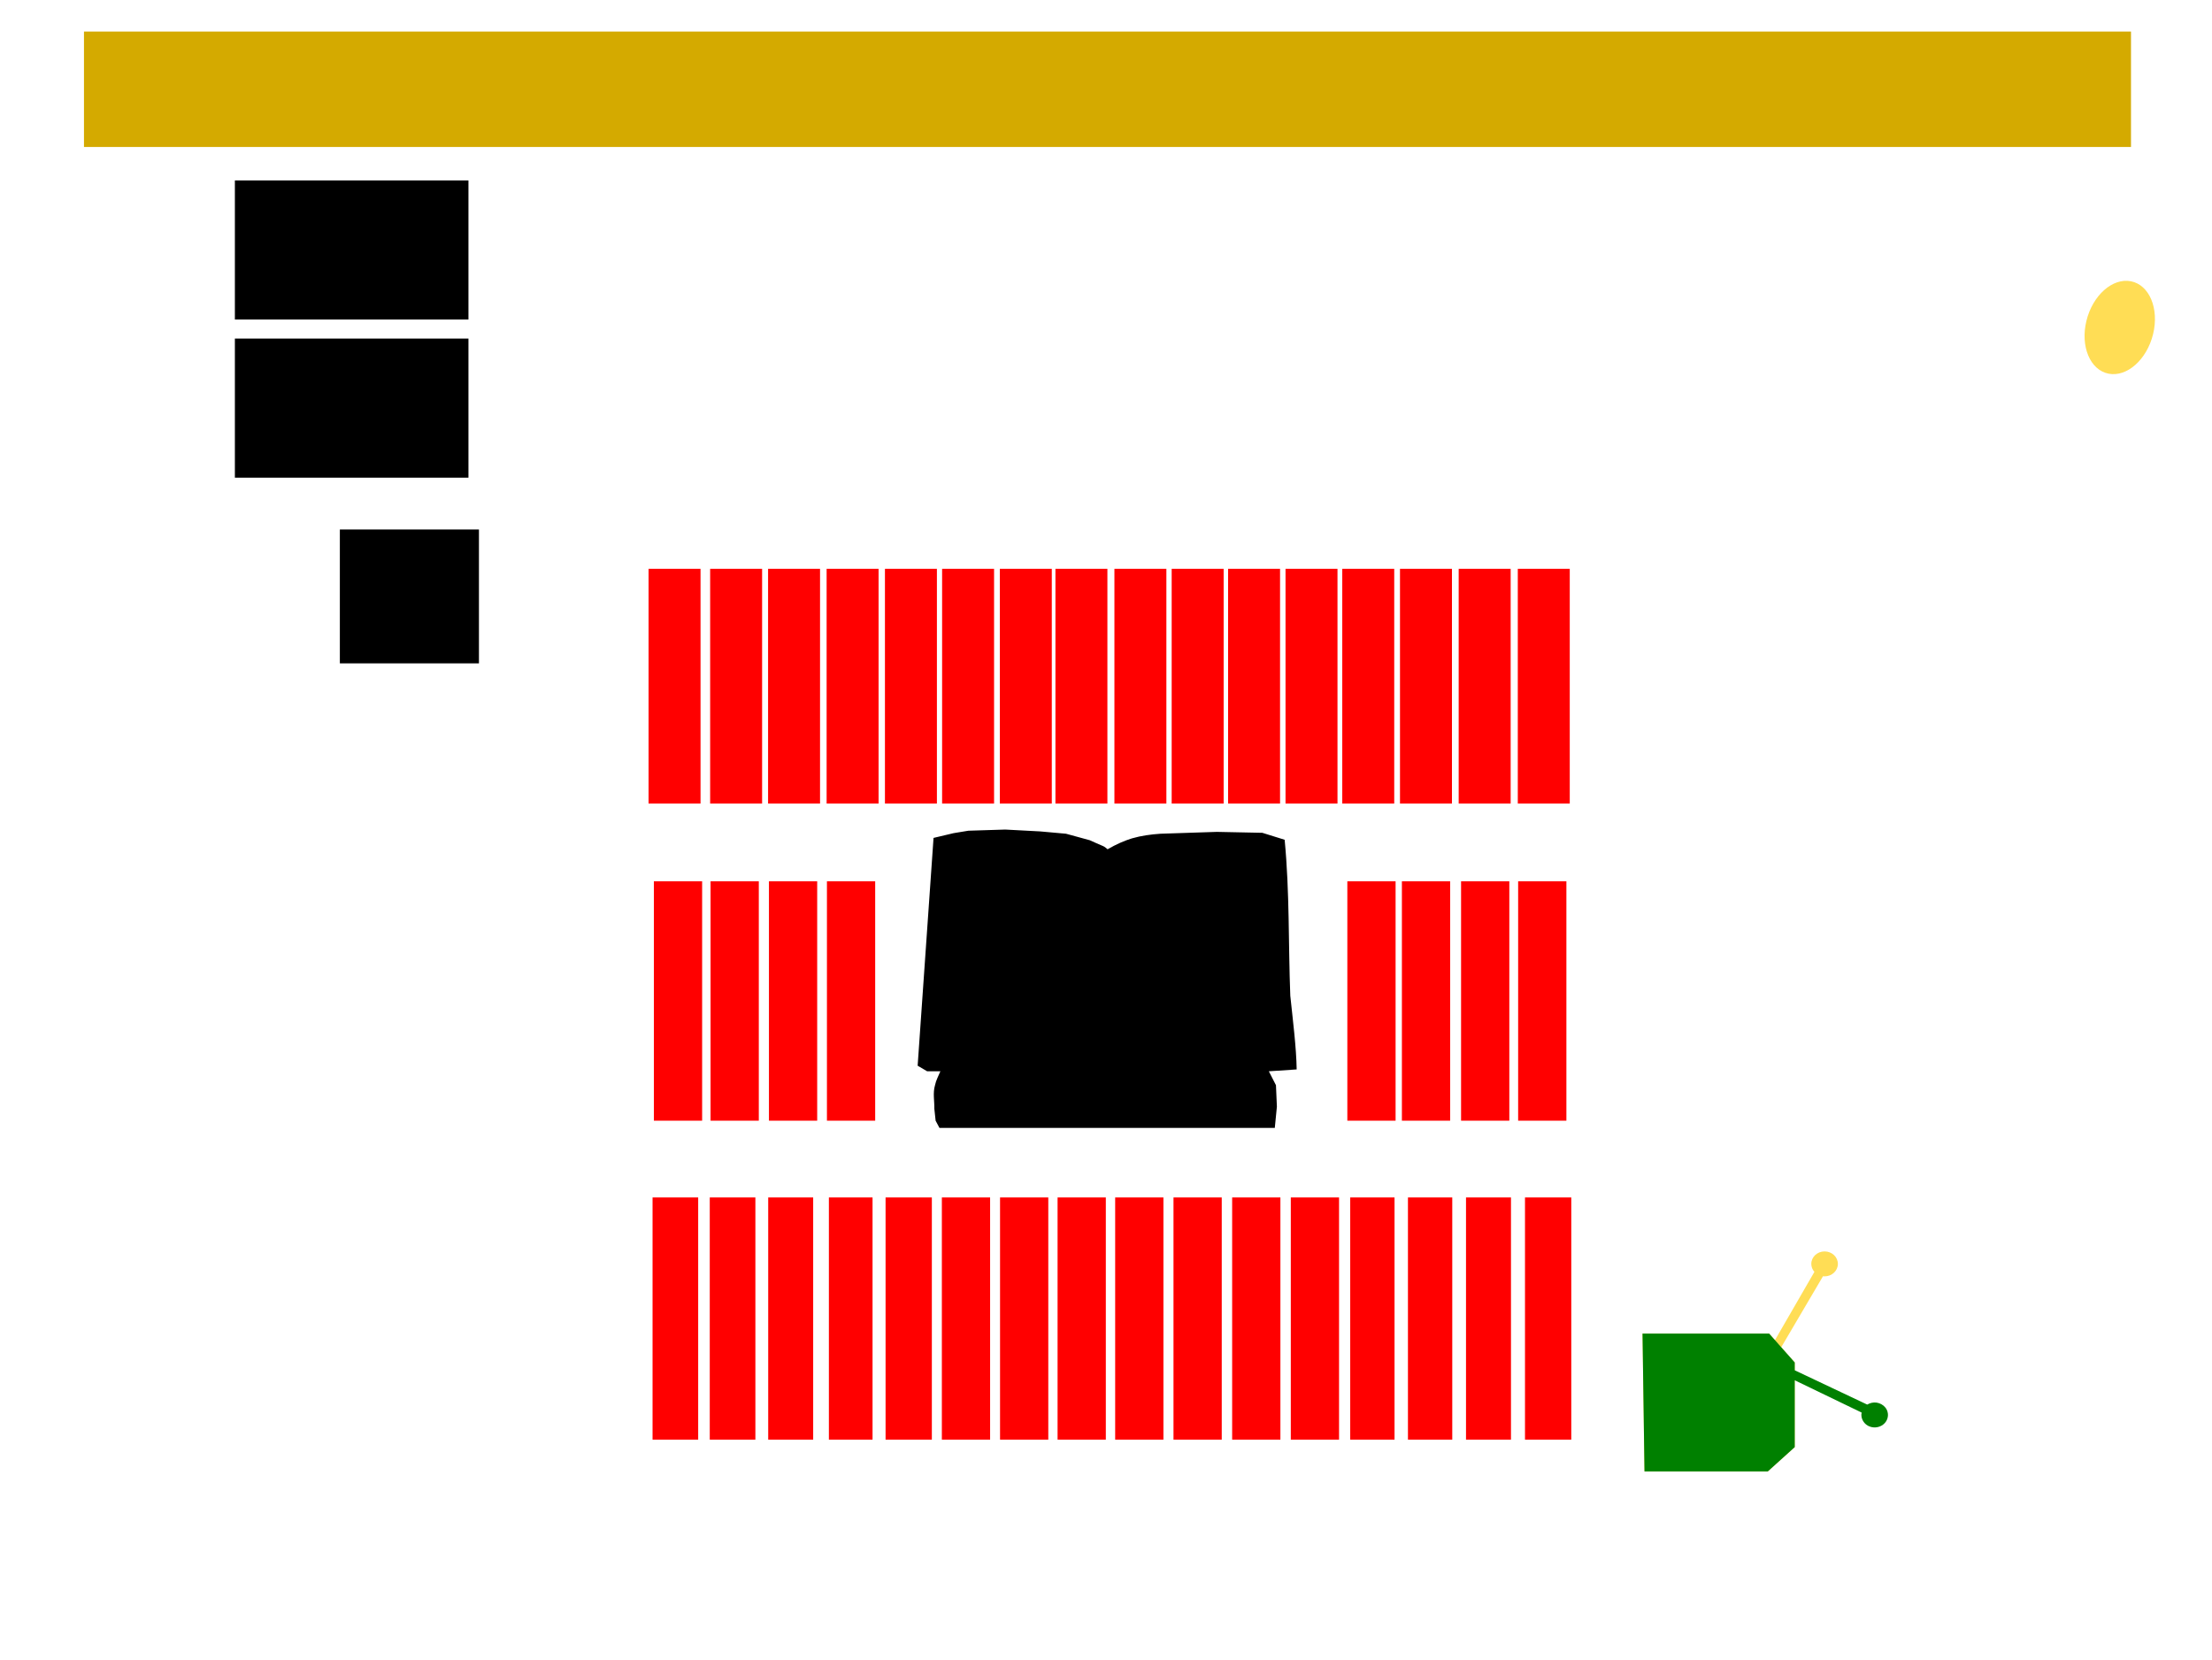
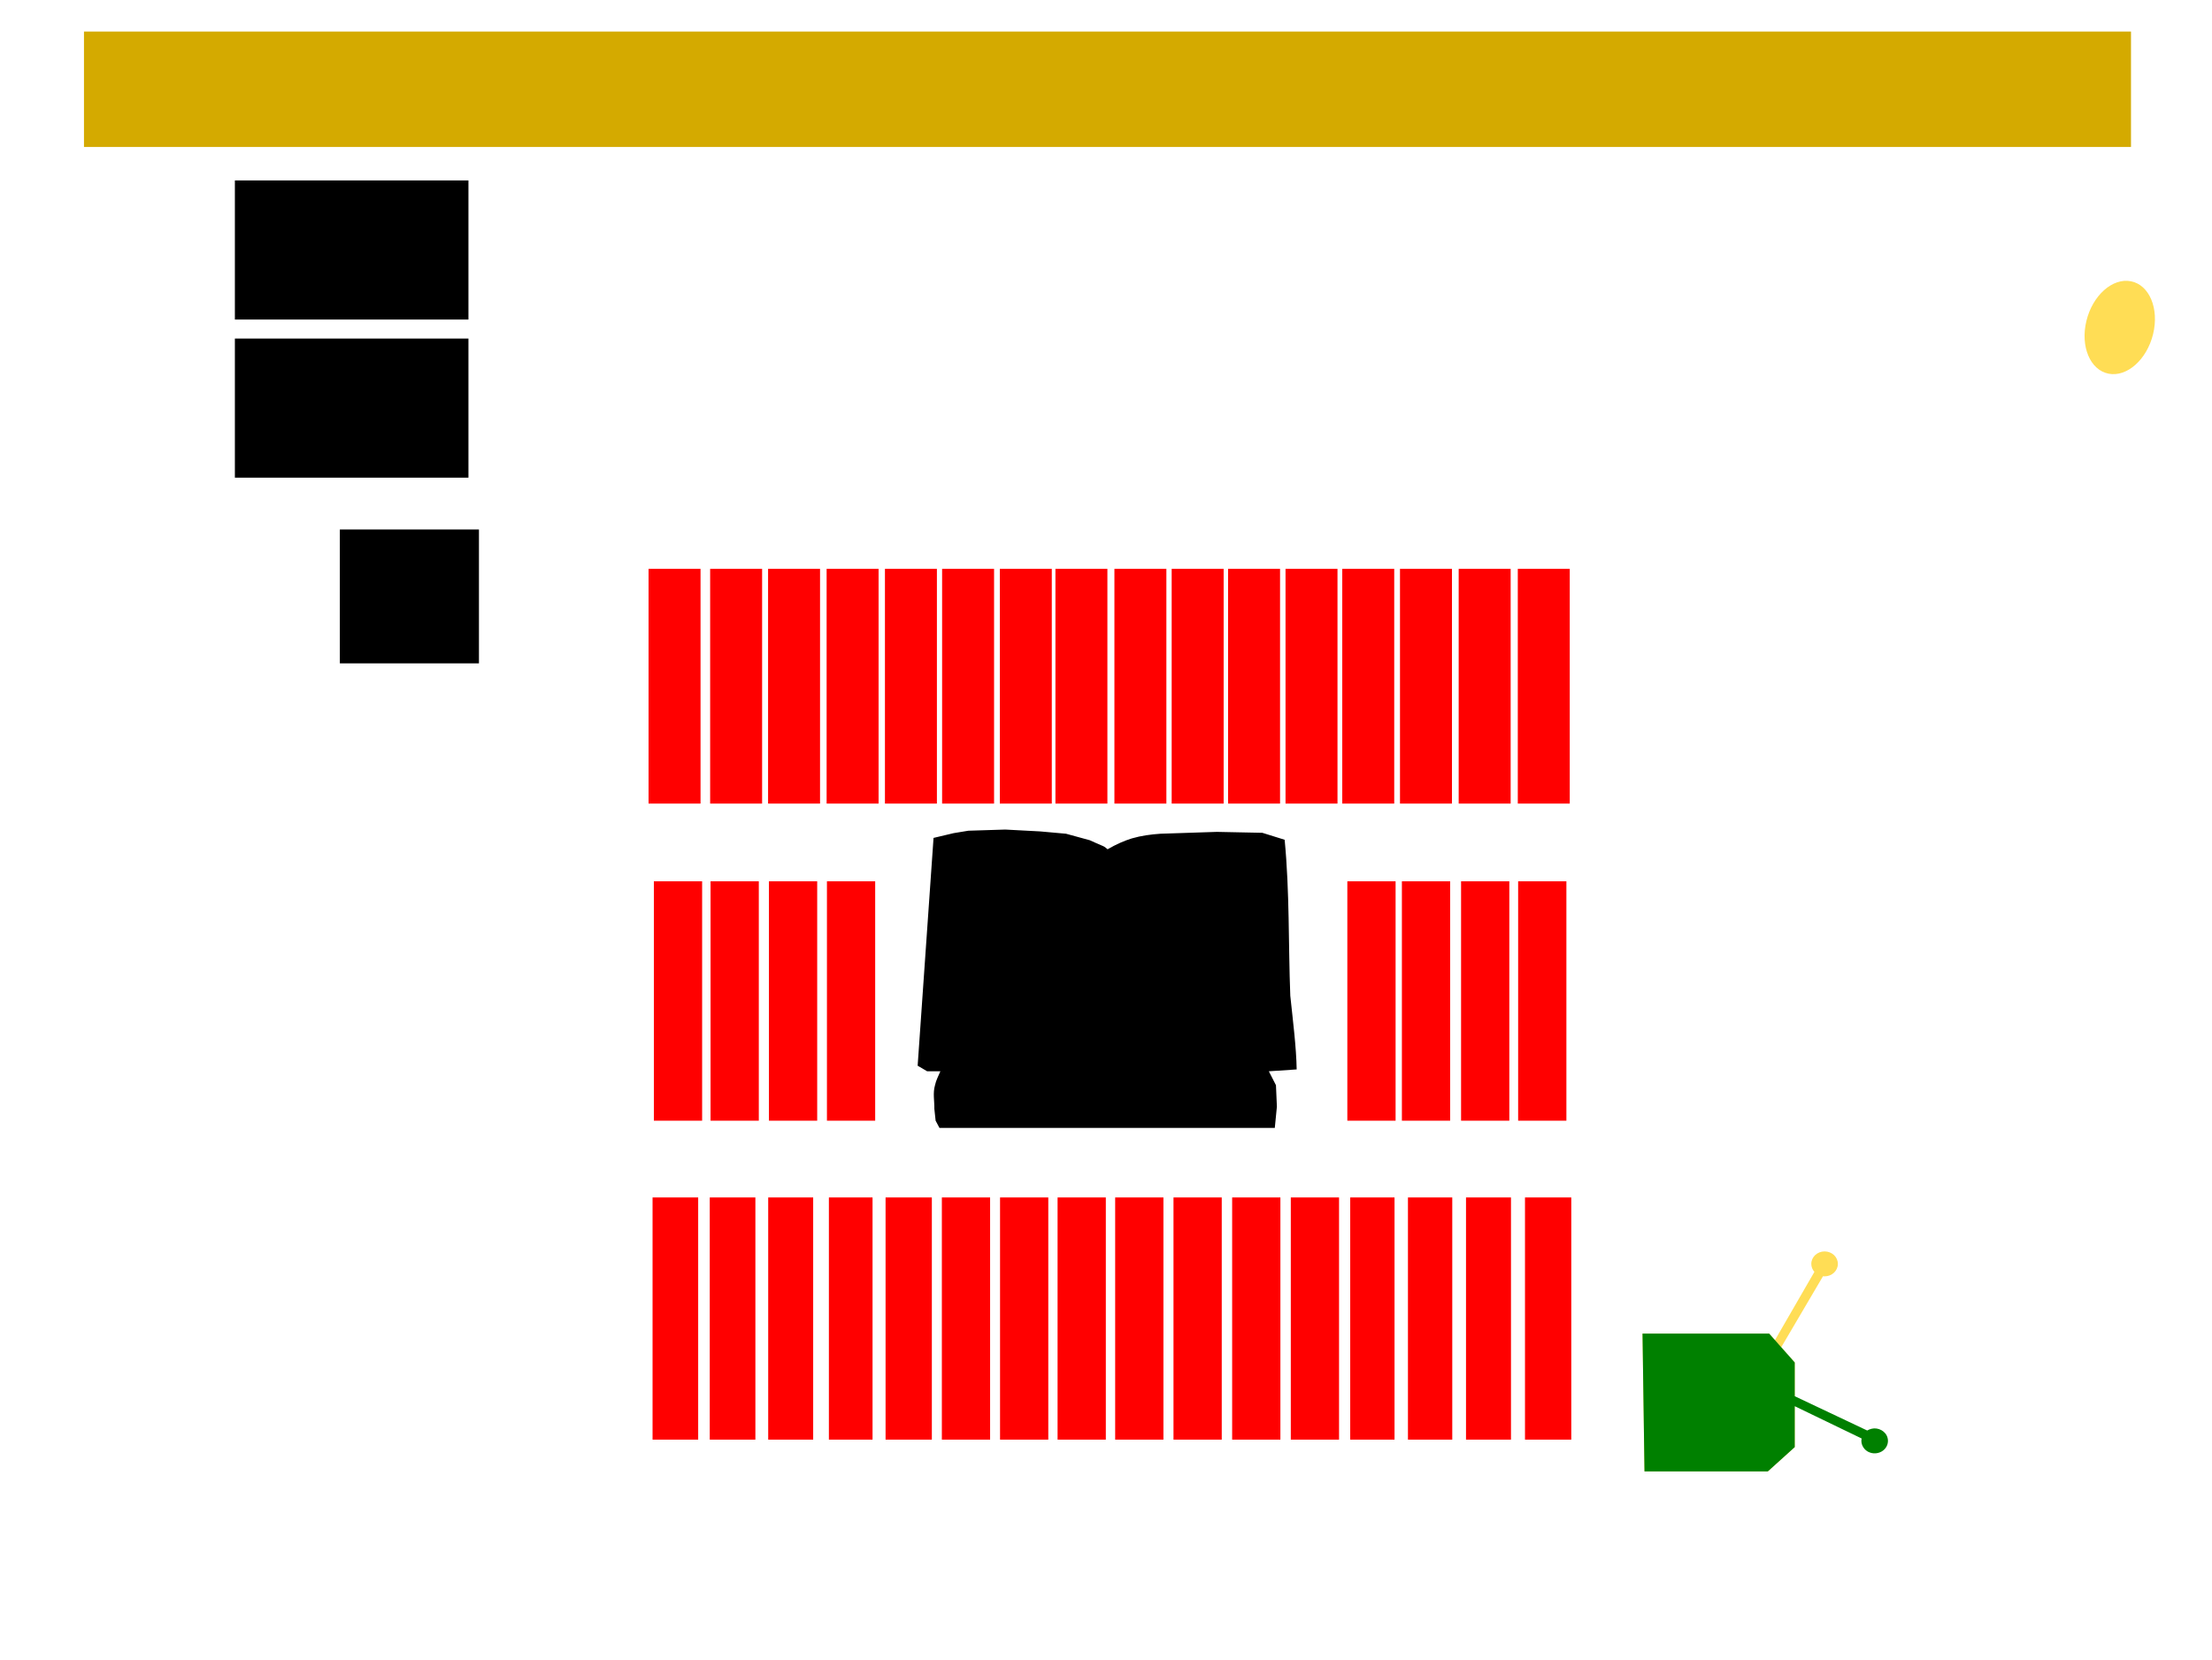
<svg xmlns="http://www.w3.org/2000/svg" version="1.1" id="svg1" width="1365.333" height="1024" viewBox="0 0 1365.333 1024" xml:space="preserve">
  <defs id="defs1" />
  <g id="g1">
    <rect style="fill:#d4aa00;fill-rule:evenodd;stroke-width:0.752;paint-order:markers stroke fill" id="rect1" width="1263.491" height="71.24" x="51.836" y="19.472" />
    <rect style="fill:#ff0000;fill-rule:evenodd;stroke-width:0.849;paint-order:markers stroke fill;opacity:1" id="rect2" width="32.072" height="144.895" x="400.322" y="351.069" />
    <rect style="opacity:1;fill:#ff0000;fill-rule:evenodd;stroke-width:0.849;paint-order:markers stroke fill" id="rect2-1" width="32.072" height="144.895" x="438.331" y="351.069" />
    <rect style="opacity:1;fill:#ff0000;fill-rule:evenodd;stroke-width:0.849;paint-order:markers stroke fill" id="rect2-1-3" width="32.072" height="144.895" x="474.089" y="351.069" />
    <rect style="opacity:1;fill:#ff0000;fill-rule:evenodd;stroke-width:0.849;paint-order:markers stroke fill" id="rect2-1-3-6" width="32.072" height="144.895" x="510.221" y="351.069" />
    <rect style="opacity:1;fill:#ff0000;fill-rule:evenodd;stroke-width:0.849;paint-order:markers stroke fill" id="rect2-1-3-6-2" width="32.072" height="144.895" x="546.222" y="351.069" />
    <rect style="opacity:1;fill:#ff0000;fill-rule:evenodd;stroke-width:0.849;paint-order:markers stroke fill" id="rect2-1-3-6-2-5" width="32.072" height="144.895" x="581.505" y="351.069" />
    <rect style="opacity:1;fill:#ff0000;fill-rule:evenodd;stroke-width:0.849;paint-order:markers stroke fill" id="rect2-1-3-6-2-5-9" width="32.072" height="144.895" x="617.135" y="351.069" />
    <rect style="opacity:1;fill:#ff0000;fill-rule:evenodd;stroke-width:0.849;paint-order:markers stroke fill" id="rect2-1-3-6-2-5-9-2" width="32.072" height="144.895" x="651.457" y="351.069" />
    <rect style="opacity:1;fill:#ff0000;fill-rule:evenodd;stroke-width:0.849;paint-order:markers stroke fill" id="rect2-1-3-6-2-5-9-2-4" width="32.072" height="144.895" x="687.862" y="351.069" />
    <rect style="opacity:1;fill:#ff0000;fill-rule:evenodd;stroke-width:0.849;paint-order:markers stroke fill" id="rect2-1-3-6-2-5-9-2-4-0" width="32.072" height="144.895" x="723.205" y="351.069" />
    <rect style="opacity:1;fill:#ff0000;fill-rule:evenodd;stroke-width:0.849;paint-order:markers stroke fill" id="rect2-1-3-6-2-5-9-2-4-0-6" width="32.072" height="144.895" x="758.025" y="351.069" />
    <rect style="opacity:1;fill:#ff0000;fill-rule:evenodd;stroke-width:0.849;paint-order:markers stroke fill" id="rect2-1-3-6-2-5-9-2-4-0-6-1" width="32.072" height="144.895" x="793.478" y="351.069" />
    <rect style="opacity:1;fill:#ff0000;fill-rule:evenodd;stroke-width:0.849;paint-order:markers stroke fill" id="rect2-1-3-6-2-5-9-2-4-0-6-1-6" width="32.072" height="144.895" x="828.5" y="351.069" />
    <rect style="opacity:1;fill:#ff0000;fill-rule:evenodd;stroke-width:0.849;paint-order:markers stroke fill" id="rect2-1-3-6-2-5-9-2-4-0-6-1-6-7" width="32.072" height="144.895" x="864.13" y="351.069" />
    <rect style="opacity:1;fill:#ff0000;fill-rule:evenodd;stroke-width:0.849;paint-order:markers stroke fill" id="rect2-1-3-6-2-5-9-2-4-0-6-1-6-7-4" width="32.072" height="144.895" x="900.358" y="351.069" />
    <rect style="opacity:1;fill:#ff0000;fill-rule:evenodd;stroke-width:0.849;paint-order:markers stroke fill" id="rect2-1-3-6-2-5-9-2-4-0-6-1-6-7-4-0" width="32.072" height="144.895" x="936.843" y="351.069" />
    <rect style="opacity:1;fill:#ff0000;fill-rule:evenodd;stroke-width:0.826;paint-order:markers stroke fill" id="rect2-8" width="29.781" height="147.758" x="403.597" y="543.924" />
    <rect style="opacity:1;fill:#ff0000;fill-rule:evenodd;stroke-width:0.826;paint-order:markers stroke fill" id="rect2-8-9" width="29.781" height="147.758" x="438.584" y="543.924" />
    <rect style="opacity:1;fill:#ff0000;fill-rule:evenodd;stroke-width:0.826;paint-order:markers stroke fill" id="rect2-8-9-9" width="29.781" height="147.758" x="474.619" y="543.924" />
    <rect style="opacity:1;fill:#ff0000;fill-rule:evenodd;stroke-width:0.826;paint-order:markers stroke fill" id="rect2-8-9-9-9" width="29.781" height="147.758" x="510.416" y="543.924" />
    <rect style="opacity:1;fill:#ff0000;fill-rule:evenodd;stroke-width:0.826;paint-order:markers stroke fill" id="rect2-8-9-9-9-6" width="29.781" height="147.758" x="831.631" y="543.924" />
    <rect style="opacity:1;fill:#ff0000;fill-rule:evenodd;stroke-width:0.826;paint-order:markers stroke fill" id="rect2-8-9-9-9-6-9" width="29.781" height="147.758" x="865.305" y="543.924" />
    <rect style="opacity:1;fill:#ff0000;fill-rule:evenodd;stroke-width:0.826;paint-order:markers stroke fill" id="rect2-8-9-9-9-6-9-7" width="29.781" height="147.758" x="901.833" y="543.924" />
    <rect style="opacity:1;fill:#ff0000;fill-rule:evenodd;stroke-width:0.826;paint-order:markers stroke fill" id="rect2-8-9-9-9-6-9-7-7" width="29.781" height="147.758" x="937.058" y="543.924" />
    <rect style="opacity:1;fill:#ff0000;fill-rule:evenodd;stroke-width:0.808;paint-order:markers stroke fill" id="rect2-8-9-9-9-6-9-7-7-6" width="28.161" height="149.477" x="402.783" y="739.058" />
    <rect style="opacity:1;fill:#ff0000;fill-rule:evenodd;stroke-width:0.808;paint-order:markers stroke fill" id="rect2-8-9-9-9-6-9-7-7-6-4" width="28.161" height="149.477" x="438.092" y="739.058" />
    <rect style="opacity:1;fill:#ff0000;fill-rule:evenodd;stroke-width:0.802;paint-order:markers stroke fill" id="rect2-8-9-9-9-6-9-7-7-6-4-3" width="27.756" height="149.477" x="474.166" y="739.058" />
    <rect style="opacity:1;fill:#ff0000;fill-rule:evenodd;stroke-width:0.791;paint-order:markers stroke fill" id="rect2-8-9-9-9-6-9-7-7-6-4-3-5" width="26.946" height="149.477" x="511.622" y="739.058" />
    <rect style="opacity:1;fill:#ff0000;fill-rule:evenodd;stroke-width:0.814;paint-order:markers stroke fill" id="rect2-8-9-9-9-6-9-7-7-6-4-3-5-8" width="28.566" height="149.477" x="546.609" y="739.058" />
    <rect style="opacity:1;fill:#ff0000;fill-rule:evenodd;stroke-width:0.831;paint-order:markers stroke fill" id="rect2-8-9-9-9-6-9-7-7-6-4-3-5-8-5" width="29.781" height="149.477" x="581.35" y="739.058" />
    <rect style="opacity:1;fill:#ff0000;fill-rule:evenodd;stroke-width:0.831;paint-order:markers stroke fill" id="rect2-8-9-9-9-6-9-7-7-6-4-3-5-8-5-1" width="29.781" height="149.477" x="617.266" y="739.058" />
    <rect style="opacity:1;fill:#ff0000;fill-rule:evenodd;stroke-width:0.831;paint-order:markers stroke fill" id="rect2-8-9-9-9-6-9-7-7-6-4-3-5-8-5-1-4" width="29.781" height="149.477" x="652.777" y="739.058" />
    <rect style="opacity:1;fill:#ff0000;fill-rule:evenodd;stroke-width:0.831;paint-order:markers stroke fill" id="rect2-8-9-9-9-6-9-7-7-6-4-3-5-8-5-1-4-3" width="29.781" height="149.477" x="688.328" y="739.058" />
    <rect style="opacity:1;fill:#ff0000;fill-rule:evenodd;stroke-width:0.831;paint-order:markers stroke fill" id="rect2-8-9-9-9-6-9-7-7-6-4-3-5-8-5-1-4-3-6" width="29.781" height="149.477" x="724.328" y="739.058" />
    <rect style="opacity:1;fill:#ff0000;fill-rule:evenodd;stroke-width:0.831;paint-order:markers stroke fill" id="rect2-8-9-9-9-6-9-7-7-6-4-3-5-8-5-1-4-3-6-5" width="29.781" height="149.477" x="760.53" y="739.058" />
    <rect style="opacity:1;fill:#ff0000;fill-rule:evenodd;stroke-width:0.831;paint-order:markers stroke fill" id="rect2-8-9-9-9-6-9-7-7-6-4-3-5-8-5-1-4-3-6-5-5" width="29.781" height="149.477" x="796.733" y="739.058" />
    <rect style="opacity:1;fill:#ff0000;fill-rule:evenodd;stroke-width:0.796;paint-order:markers stroke fill" id="rect2-8-9-9-9-6-9-7-7-6-4-3-5-8-5-1-4-3-6-5-5-8" width="27.351" height="149.477" x="833.409" y="739.058" />
    <rect style="opacity:1;fill:#ff0000;fill-rule:evenodd;stroke-width:0.796;paint-order:markers stroke fill" id="rect2-8-9-9-9-6-9-7-7-6-4-3-5-8-5-1-4-3-6-5-5-8-9" width="27.351" height="149.477" x="869.044" y="739.058" />
    <rect style="opacity:1;fill:#ff0000;fill-rule:evenodd;stroke-width:0.802;paint-order:markers stroke fill" id="rect2-8-9-9-9-6-9-7-7-6-4-3-5-8-5-1-4-3-6-5-5-8-9-3" width="27.756" height="149.477" x="904.88" y="739.058" />
    <rect style="opacity:1;fill:#ff0000;fill-rule:evenodd;stroke-width:0.814;paint-order:markers stroke fill" id="rect2-8-9-9-9-6-9-7-7-6-4-3-5-8-5-1-4-3-6-5-5-8-9-3-8" width="28.566" height="149.477" x="941.285" y="739.058" />
    <path style="opacity:1;fill:#000000;fill-rule:evenodd;stroke-width:3.78;paint-order:markers stroke fill" d="m 576.217,517.154 -9.81,140.6 5.873,3.436 h 8.159 c -1.157,2.804 -2.693,5.529 -3.293,8.519 -1.474,4.868 -0.322,9.808 -0.43,14.676 l 0.787,7.298 2.362,4.443 h 206.991 l 1.291,-13.101 -0.573,-13.244 -4.398,-8.591 17.181,-1.145 c -0.208,-13.496 -2.293,-29.809 -3.937,-45.459 -1.231,-32.071 -0.373,-64.027 -3.485,-96.286 l -13.767,-4.295 -28.063,-0.573 -34.816,1.145 c -5.909,0.392 -11.881,1.202 -17.609,2.864 -4.617,1.427 -9.662,3.6 -15.036,6.729 0,0 -1.837,-1.647 -2.696,-1.933 -0.859,-0.286 -8.304,-3.651 -8.304,-3.651 L 657.991,514.577 642.049,513.145 620.479,512 l -22.765,0.716 -9.114,1.503 z" id="path1" />
    <rect style="fill:#000000;fill-rule:evenodd;stroke-width:3.78;paint-order:markers stroke fill" id="rect3" width="144.168" height="85.853" x="144.977" y="111.365" ry="0" />
    <rect style="fill:#000000;fill-rule:evenodd;stroke-width:3.78;paint-order:markers stroke fill" id="rect3-9" width="144.168" height="85.853" x="144.977" y="208.96" ry="0" />
    <rect style="fill:#000000;fill-rule:evenodd;stroke-width:3.78;paint-order:markers stroke fill" id="rect4" width="85.853" height="82.613" x="209.772" y="326.807" />
    <ellipse style="opacity:1;fill:#ffdd55;fill-rule:evenodd;stroke-width:3.875;paint-order:markers stroke fill" id="path2" ry="29.343" rx="20.981" cy="-56.554" cx="1320.305" transform="matrix(0.9808617,0.1947056,-0.2362111,0.9717018,0,0)" />
    <path id="path4" style="opacity:1;fill:#ffdd55;fill-rule:evenodd;stroke-width:3.78;paint-order:markers stroke fill" d="M 1126.207 772.369 A 8.201 7.694 0 0 0 1118.008 780.064 A 8.201 7.694 0 0 0 1119.92 785.004 L 1095.572 827.135 L 1091.988 823.092 L 1013.83 823.092 L 1015.045 908.135 L 1091.178 908.135 L 1107.781 893.15 L 1107.781 840.91 L 1099.447 831.506 L 1125.215 787.701 A 8.201 7.694 0 0 0 1126.207 787.758 A 8.201 7.694 0 0 0 1134.408 780.064 A 8.201 7.694 0 0 0 1126.207 772.369 z " />
-     <path id="path4-6" style="display:inline;fill:#008000;fill-rule:evenodd;stroke-width:3.78;paint-order:markers stroke fill" d="m 1013.83,823.092 c 0.405,28.348 0.81,56.695 1.215,85.043 25.378,0 50.755,0 76.133,0 5.535,-4.995 11.069,-9.99 16.604,-14.984 0,-13.751 0,-27.503 0,-41.254 13.763,6.643 27.526,13.285 41.289,19.928 -0.842,3.668 1.624,7.536 5.139,8.677 3.089,1.136 6.818,0.312 9.065,-2.111 1.726,-1.803 2.472,-4.504 1.806,-6.926 -1.038,-4.181 -5.799,-6.665 -9.883,-5.638 -0.948,0.191 -1.855,0.631 -2.68,1.076 -14.912,-7.056 -29.824,-14.111 -44.736,-21.167 0,-1.609 0,-3.217 0,-4.826 -5.264,-5.939 -10.529,-11.879 -15.793,-17.818 -26.053,0 -52.105,0 -78.158,0 z" />
+     <path id="path4-6" style="display:inline;fill:#008000;fill-rule:evenodd;stroke-width:3.78;paint-order:markers stroke fill" d="m 1013.83,823.092 c 0.405,28.348 0.81,56.695 1.215,85.043 h 76.133 c 5.535,-4.995 11.069,-9.99 16.604,-14.984 v -25.254 c 13.763,6.643 27.526,13.285 41.289,19.928 -0.842,3.668 1.624,7.536 5.139,8.677 3.089,1.136 6.818,0.312 9.065,-2.111 1.726,-1.803 2.472,-4.504 1.806,-6.926 -1.038,-4.181 -5.799,-6.665 -9.883,-5.638 -0.948,0.191 -1.855,0.631 -2.68,1.076 -14.912,-7.056 -29.824,-14.111 -44.736,-21.167 v -20.826 c -5.264,-5.939 -10.529,-11.879 -15.793,-17.818 z" />
  </g>
</svg>
